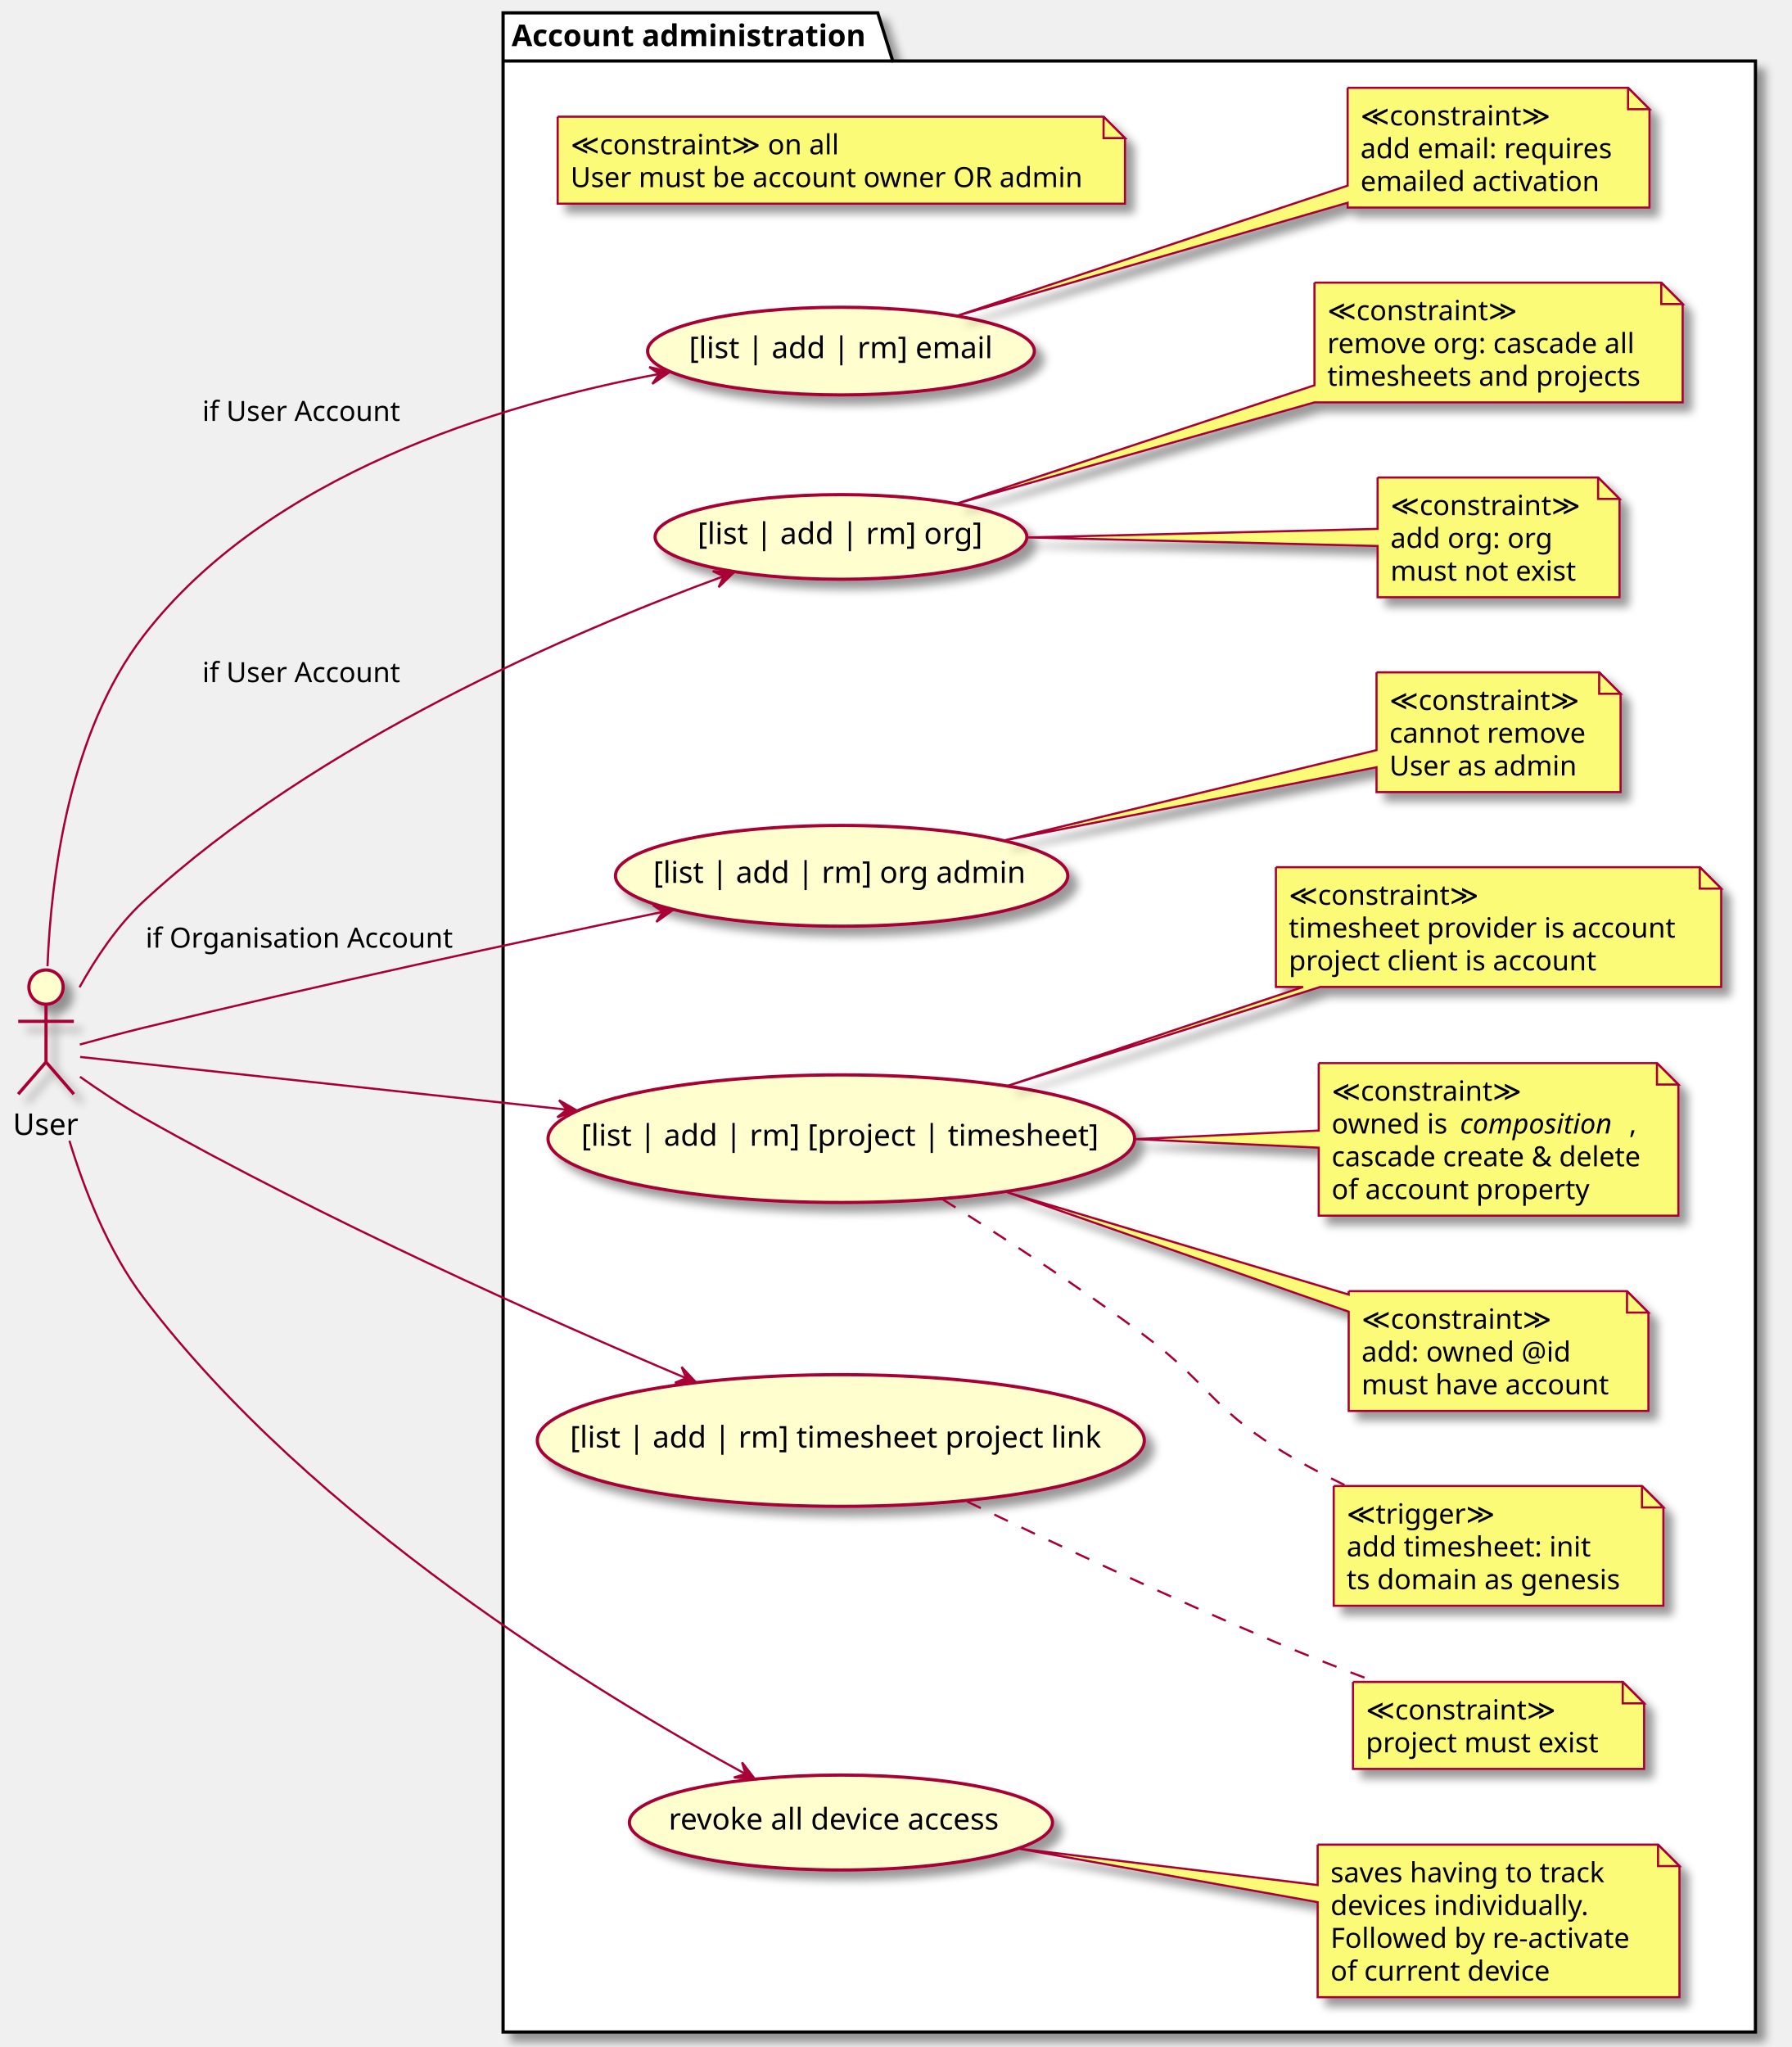
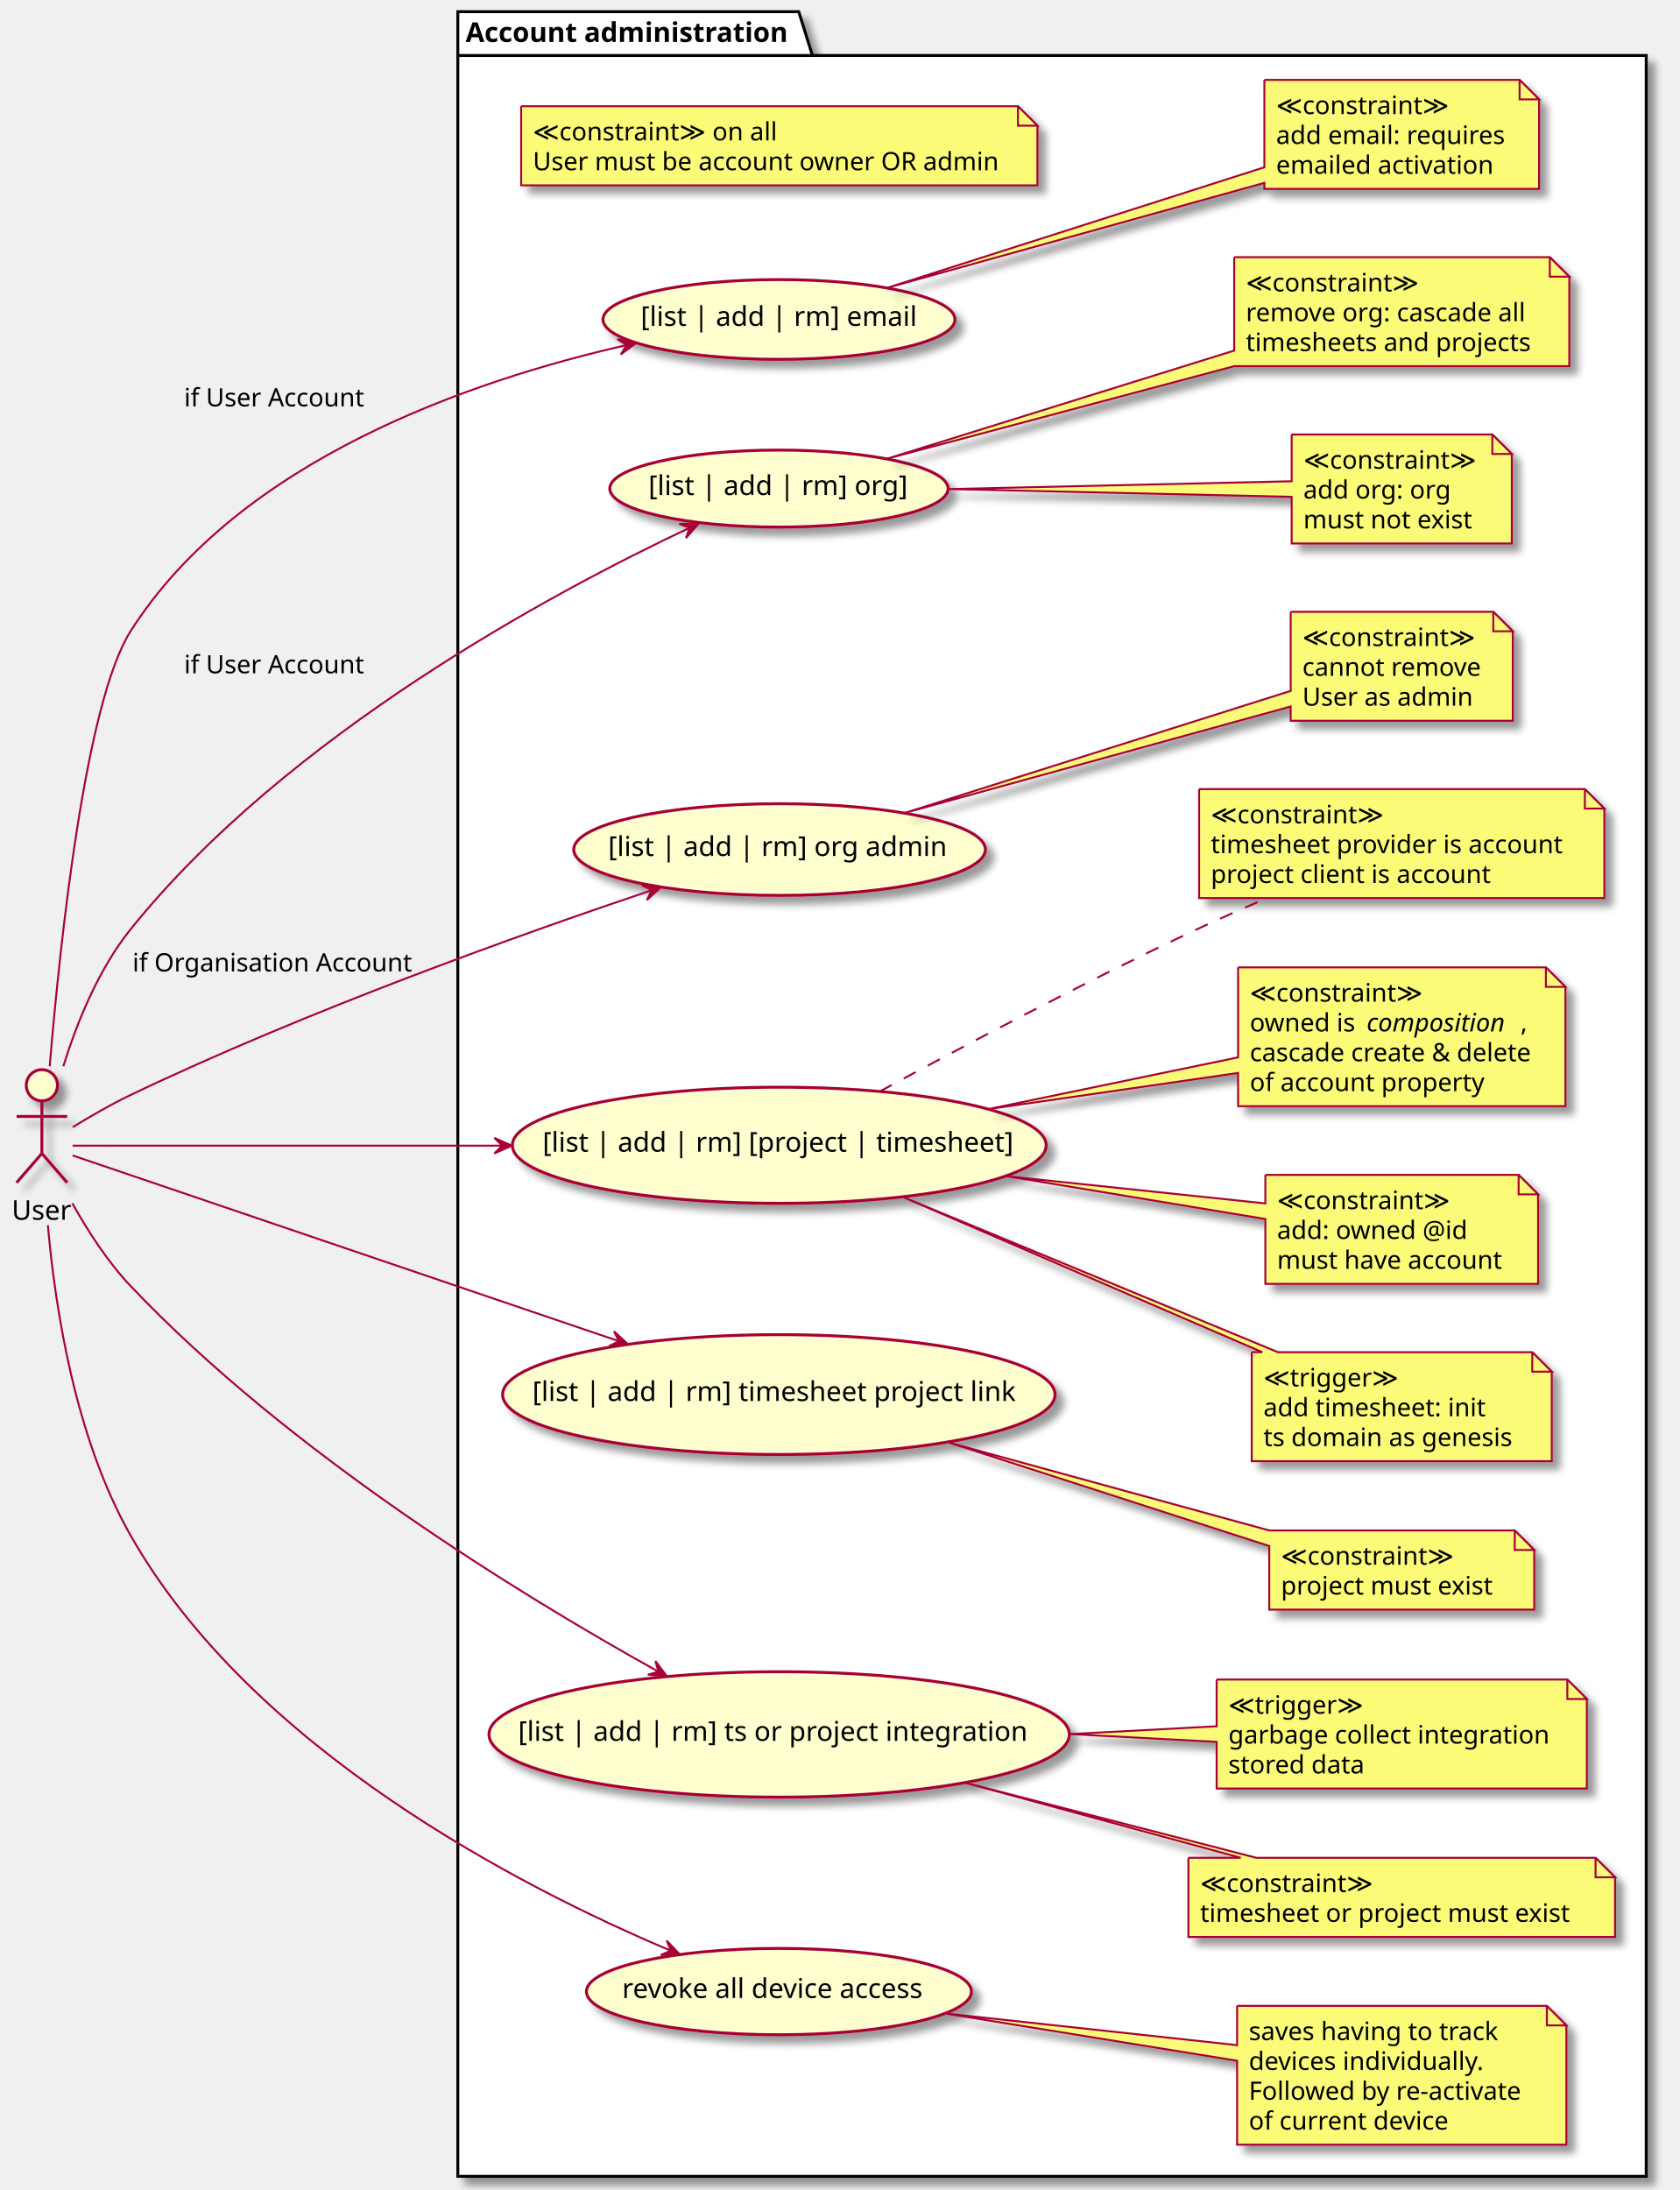
- <svg xmlns="http://www.w3.org/2000/svg" contentScriptType="application/ecmascript" contentStyleType="text/css" height="956px" preserveAspectRatio="none" style="width:837px;height:956px;background:#FFFFFF;" version="1.1" viewBox="0 0 837 956" width="837px" zoomAndPan="magnify">
+ <svg xmlns="http://www.w3.org/2000/svg" contentScriptType="application/ecmascript" contentStyleType="text/css" height="1124px" preserveAspectRatio="none" style="width:862px;height:1124px;background:#FFFFFF;" version="1.1" viewBox="0 0 862 1124" width="862px" zoomAndPan="magnify">
  <defs>
-     <filter height="300%" id="f1723guwbg14jt" width="300%" x="-1" y="-1">
+     <filter height="300%" id="f1rm34j6zo1qv2" width="300%" x="-1" y="-1">
      <feGaussianBlur result="blurOut" stdDeviation="2.0" />
      <feColorMatrix in="blurOut" result="blurOut2" type="matrix" values="0 0 0 0 0 0 0 0 0 0 0 0 0 0 0 0 0 0 .4 0" />
      <feOffset dx="4.0" dy="4.0" in="blurOut2" result="blurOut3" />
      <feBlend in="SourceGraphic" in2="blurOut3" mode="normal" />
    </filter>
  </defs>
  <g>
-     <polygon fill="#FFFFFF" filter="url(#f1723guwbg14jt)" points="235,6,410,6,417,28.488,820,28.488,820,949,235,949,235,6" style="stroke:#000000;stroke-width:1.5;" />
+     <polygon fill="#FFFFFF" filter="url(#f1rm34j6zo1qv2)" points="235,6,410,6,417,28.488,845,28.488,845,1117,235,1117,235,6" style="stroke:#000000;stroke-width:1.5;" />
    <line style="stroke:#000000;stroke-width:1.5;" x1="235" x2="417" y1="28.488" y2="28.488" />
    <text fill="#000000" font-family="sans-serif" font-size="14" font-weight="bold" lengthAdjust="spacing" textLength="169" x="239" y="21.535">Account administration</text>
-     <path d="M260.5,54.5 L260.5,95.121 L525.5,95.121 L525.5,64.5 L515.5,54.5 L260.5,54.5 " fill="#FBFB77" filter="url(#f1723guwbg14jt)" style="stroke:#A80036;stroke-width:1.0;" />
-     <path d="M515.5,54.5 L515.5,64.5 L525.5,64.5 L515.5,54.5 " fill="#FBFB77" style="stroke:#A80036;stroke-width:1.0;" />
-     <text fill="#000000" font-family="sans-serif" font-size="13" lengthAdjust="spacing" textLength="122" x="266.5" y="72.068">≪constraint≫ on all</text>
-     <text fill="#000000" font-family="sans-serif" font-size="13" lengthAdjust="spacing" textLength="244" x="266.5" y="87.379">User must be account owner OR admin</text>
-     <ellipse cx="392.839" cy="163.968" fill="#FEFECE" filter="url(#f1723guwbg14jt)" rx="90.339" ry="20.468" style="stroke:#A80036;stroke-width:1.5;" />
-     <text fill="#000000" font-family="sans-serif" font-size="14" lengthAdjust="spacing" textLength="142" x="321.839" y="167.259">[list | add | rm] email</text>
-     <path d="M629.5,41 L629.5,86.71 L447.13,147.45 L629.5,94.71 L629.5,96.932 A0,0 0 0 0 629.5,96.932 L770.5,96.932 A0,0 0 0 0 770.5,96.932 L770.5,51 L760.5,41 L629.5,41 A0,0 0 0 0 629.5,41 " fill="#FBFB77" filter="url(#f1723guwbg14jt)" style="stroke:#A80036;stroke-width:1.0;" />
-     <path d="M760.5,41 L760.5,51 L770.5,51 L760.5,41 " fill="#FBFB77" style="stroke:#A80036;stroke-width:1.0;" />
-     <text fill="#000000" font-family="sans-serif" font-size="13" lengthAdjust="spacing" textLength="83" x="635.5" y="58.568">≪constraint≫</text>
-     <text fill="#000000" font-family="sans-serif" font-size="13" lengthAdjust="spacing" textLength="120" x="635.5" y="73.879">add email: requires</text>
-     <text fill="#000000" font-family="sans-serif" font-size="13" lengthAdjust="spacing" textLength="115" x="635.5" y="89.189">emailed activation</text>
-     <ellipse cx="392.834" cy="250.767" fill="#FEFECE" filter="url(#f1723guwbg14jt)" rx="86.834" ry="19.767" style="stroke:#A80036;stroke-width:1.5;" />
-     <text fill="#000000" font-family="sans-serif" font-size="14" lengthAdjust="spacing" textLength="134" x="325.834" y="254.058">[list | add | rm] org]</text>
-     <path d="M643.5,223 L643.5,247 L480.18,251 L643.5,255 L643.5,278.932 A0,0 0 0 0 643.5,278.932 L756.5,278.932 A0,0 0 0 0 756.5,278.932 L756.5,233 L746.5,223 L643.5,223 A0,0 0 0 0 643.5,223 " fill="#FBFB77" filter="url(#f1723guwbg14jt)" style="stroke:#A80036;stroke-width:1.0;" />
-     <path d="M746.5,223 L746.5,233 L756.5,233 L746.5,223 " fill="#FBFB77" style="stroke:#A80036;stroke-width:1.0;" />
-     <text fill="#000000" font-family="sans-serif" font-size="13" lengthAdjust="spacing" textLength="83" x="649.5" y="240.568">≪constraint≫</text>
-     <text fill="#000000" font-family="sans-serif" font-size="13" lengthAdjust="spacing" textLength="77" x="649.5" y="255.879">add org: org</text>
-     <text fill="#000000" font-family="sans-serif" font-size="13" lengthAdjust="spacing" textLength="92" x="649.5" y="271.19">must not exist</text>
-     <path d="M614,132 L614,179.932 L446.78,235.25 L614,187.932 L614,187.932 A0,0 0 0 0 614,187.932 L786,187.932 A0,0 0 0 0 786,187.932 L786,142 L776,132 L614,132 A0,0 0 0 0 614,132 " fill="#FBFB77" filter="url(#f1723guwbg14jt)" style="stroke:#A80036;stroke-width:1.0;" />
-     <path d="M776,132 L776,142 L786,142 L776,132 " fill="#FBFB77" style="stroke:#A80036;stroke-width:1.0;" />
-     <text fill="#000000" font-family="sans-serif" font-size="13" lengthAdjust="spacing" textLength="83" x="620" y="149.568">≪constraint≫</text>
-     <text fill="#000000" font-family="sans-serif" font-size="13" lengthAdjust="spacing" textLength="148" x="620" y="164.879">remove org: cascade all</text>
-     <text fill="#000000" font-family="sans-serif" font-size="13" lengthAdjust="spacing" textLength="151" x="620" y="180.19">timesheets and projects</text>
-     <ellipse cx="393.141" cy="409.028" fill="#FEFECE" filter="url(#f1723guwbg14jt)" rx="105.641" ry="23.528" style="stroke:#A80036;stroke-width:1.5;" />
-     <text fill="#000000" font-family="sans-serif" font-size="14" lengthAdjust="spacing" textLength="176" x="305.141" y="412.319">[list | add | rm] org admin</text>
-     <path d="M643,314 L643,350.33 L468.61,392.61 L643,358.33 L643,369.932 A0,0 0 0 0 643,369.932 L757,369.932 A0,0 0 0 0 757,369.932 L757,324 L747,314 L643,314 A0,0 0 0 0 643,314 " fill="#FBFB77" filter="url(#f1723guwbg14jt)" style="stroke:#A80036;stroke-width:1.0;" />
-     <path d="M747,314 L747,324 L757,324 L747,314 " fill="#FBFB77" style="stroke:#A80036;stroke-width:1.0;" />
-     <text fill="#000000" font-family="sans-serif" font-size="13" lengthAdjust="spacing" textLength="83" x="649" y="331.568">≪constraint≫</text>
-     <text fill="#000000" font-family="sans-serif" font-size="13" lengthAdjust="spacing" textLength="93" x="649" y="346.879">cannot remove</text>
-     <text fill="#000000" font-family="sans-serif" font-size="13" lengthAdjust="spacing" textLength="89" x="649" y="362.19">User as admin</text>
-     <ellipse cx="392.998" cy="531.799" fill="#FEFECE" filter="url(#f1723guwbg14jt)" rx="136.998" ry="29.799" style="stroke:#A80036;stroke-width:1.5;" />
-     <text fill="#000000" font-family="sans-serif" font-size="14" lengthAdjust="spacing" textLength="243" x="271.498" y="535.091">[list | add | rm] [project | timesheet]</text>
-     <path d="M623,694 L623,749.932 L777,749.932 L777,704 L767,694 L623,694 " fill="#FBFB77" filter="url(#f1723guwbg14jt)" style="stroke:#A80036;stroke-width:1.0;" />
-     <path d="M767,694 L767,704 L777,704 L767,694 " fill="#FBFB77" style="stroke:#A80036;stroke-width:1.0;" />
-     <text fill="#000000" font-family="sans-serif" font-size="13" lengthAdjust="spacing" textLength="61" x="629" y="711.568">≪trigger≫</text>
-     <text fill="#000000" font-family="sans-serif" font-size="13" lengthAdjust="spacing" textLength="118" x="629" y="726.879">add timesheet: init</text>
-     <text fill="#000000" font-family="sans-serif" font-size="13" lengthAdjust="spacing" textLength="133" x="629" y="742.189">ts domain as genesis</text>
-     <path d="M630,603 L630,604.59 L470.57,556.85 L630,612.59 L630,658.932 A0,0 0 0 0 630,658.932 L770,658.932 A0,0 0 0 0 770,658.932 L770,613 L760,603 L630,603 A0,0 0 0 0 630,603 " fill="#FBFB77" filter="url(#f1723guwbg14jt)" style="stroke:#A80036;stroke-width:1.0;" />
-     <path d="M760,603 L760,613 L770,613 L760,603 " fill="#FBFB77" style="stroke:#A80036;stroke-width:1.0;" />
-     <text fill="#000000" font-family="sans-serif" font-size="13" lengthAdjust="spacing" textLength="83" x="636" y="620.568">≪constraint≫</text>
-     <text fill="#000000" font-family="sans-serif" font-size="13" lengthAdjust="spacing" textLength="99" x="636" y="635.879">add: owned @id</text>
-     <text fill="#000000" font-family="sans-serif" font-size="13" lengthAdjust="spacing" textLength="119" x="636" y="651.189">must have account</text>
-     <path d="M616,496.5 L616,528 L530.44,532 L616,536 L616,567.742 A0,0 0 0 0 616,567.742 L784,567.742 A0,0 0 0 0 784,567.742 L784,506.5 L774,496.5 L616,496.5 A0,0 0 0 0 616,496.5 " fill="#FBFB77" filter="url(#f1723guwbg14jt)" style="stroke:#A80036;stroke-width:1.0;" />
-     <path d="M774,496.5 L774,506.5 L784,506.5 L774,496.5 " fill="#FBFB77" style="stroke:#A80036;stroke-width:1.0;" />
-     <text fill="#000000" font-family="sans-serif" font-size="13" lengthAdjust="spacing" textLength="83" x="622" y="514.068">≪constraint≫</text>
-     <text fill="#000000" font-family="sans-serif" font-size="13" lengthAdjust="spacing" textLength="56" x="622" y="529.379">owned is</text>
-     <text fill="#000000" font-family="sans-serif" font-size="13" font-style="italic" lengthAdjust="spacing" textLength="79" x="682" y="529.379">composition</text>
-     <text fill="#000000" font-family="sans-serif" font-size="13" lengthAdjust="spacing" textLength="4" x="761" y="529.379">,</text>
-     <text fill="#000000" font-family="sans-serif" font-size="13" lengthAdjust="spacing" textLength="147" x="622" y="544.689">cascade create &amp; delete</text>
-     <text fill="#000000" font-family="sans-serif" font-size="13" lengthAdjust="spacing" textLength="124" x="622" y="560">of account property</text>
-     <path d="M596,405 L596,460.932 A0,0 0 0 0 596,460.932 L608.7,460.932 L470.57,507.15 L616.7,460.932 L804,460.932 A0,0 0 0 0 804,460.932 L804,415 L794,405 L596,405 A0,0 0 0 0 596,405 " fill="#FBFB77" filter="url(#f1723guwbg14jt)" style="stroke:#A80036;stroke-width:1.0;" />
-     <path d="M794,405 L794,415 L804,415 L794,405 " fill="#FBFB77" style="stroke:#A80036;stroke-width:1.0;" />
-     <text fill="#000000" font-family="sans-serif" font-size="13" lengthAdjust="spacing" textLength="83" x="602" y="422.568">≪constraint≫</text>
-     <text fill="#000000" font-family="sans-serif" font-size="13" lengthAdjust="spacing" textLength="187" x="602" y="437.879">timesheet provider is account</text>
-     <text fill="#000000" font-family="sans-serif" font-size="13" lengthAdjust="spacing" textLength="152" x="602" y="453.19">project client is account</text>
-     <ellipse cx="392.764" cy="672.753" fill="#FEFECE" filter="url(#f1723guwbg14jt)" rx="141.764" ry="30.753" style="stroke:#A80036;stroke-width:1.5;" />
-     <text fill="#000000" font-family="sans-serif" font-size="14" lengthAdjust="spacing" textLength="253" x="266.264" y="676.044">[list | add | rm] timesheet project link</text>
-     <path d="M632,785.5 L632,826.121 L768,826.121 L768,795.5 L758,785.5 L632,785.5 " fill="#FBFB77" filter="url(#f1723guwbg14jt)" style="stroke:#A80036;stroke-width:1.0;" />
-     <path d="M758,785.5 L758,795.5 L768,795.5 L758,785.5 " fill="#FBFB77" style="stroke:#A80036;stroke-width:1.0;" />
-     <text fill="#000000" font-family="sans-serif" font-size="13" lengthAdjust="spacing" textLength="83" x="638" y="803.068">≪constraint≫</text>
-     <text fill="#000000" font-family="sans-serif" font-size="13" lengthAdjust="spacing" textLength="115" x="638" y="818.379">project must exist</text>
-     <ellipse cx="392.82" cy="851.164" fill="#FEFECE" filter="url(#f1723guwbg14jt)" rx="98.82" ry="22.164" style="stroke:#A80036;stroke-width:1.5;" />
-     <text fill="#000000" font-family="sans-serif" font-size="14" lengthAdjust="spacing" textLength="161" x="312.32" y="854.455">revoke all device access</text>
-     <path d="M615.5,861.5 L615.5,880.37 L475.33,863.27 L615.5,888.37 L615.5,932.742 A0,0 0 0 0 615.5,932.742 L784.5,932.742 A0,0 0 0 0 784.5,932.742 L784.5,871.5 L774.5,861.5 L615.5,861.5 A0,0 0 0 0 615.5,861.5 " fill="#FBFB77" filter="url(#f1723guwbg14jt)" style="stroke:#A80036;stroke-width:1.0;" />
-     <path d="M774.5,861.5 L774.5,871.5 L784.5,871.5 L774.5,861.5 " fill="#FBFB77" style="stroke:#A80036;stroke-width:1.0;" />
-     <text fill="#000000" font-family="sans-serif" font-size="13" lengthAdjust="spacing" textLength="134" x="621.5" y="879.068">saves having to track</text>
-     <text fill="#000000" font-family="sans-serif" font-size="13" lengthAdjust="spacing" textLength="128" x="621.5" y="894.379">devices individually.</text>
-     <text fill="#000000" font-family="sans-serif" font-size="13" lengthAdjust="spacing" textLength="148" x="621.5" y="909.689">Followed by re-activate</text>
-     <text fill="#000000" font-family="sans-serif" font-size="13" lengthAdjust="spacing" textLength="106" x="621.5" y="925">of current device</text>
-     <ellipse cx="21.5" cy="461" fill="#FEFECE" filter="url(#f1723guwbg14jt)" rx="8" ry="8" style="stroke:#A80036;stroke-width:1.5;" />
-     <path d="M21.5,469 L21.5,496 M8.5,477 L34.5,477 M21.5,496 L8.5,511 M21.5,496 L34.5,511 " fill="none" filter="url(#f1723guwbg14jt)" style="stroke:#A80036;stroke-width:1.5;" />
-     <text fill="#000000" font-family="sans-serif" font-size="14" lengthAdjust="spacing" textLength="31" x="6" y="530.035">User</text>
-     <path d="M22.19,451.25 C23.88,408.65 32.48,341.86 67,297 C124.84,221.83 232.42,188.9 307.91,174.64 " fill="none" id="User-to-userAdminEmail" style="stroke:#A80036;stroke-width:1.0;" />
-     <polygon fill="#A80036" points="312.84,173.73,303.267,171.417,307.922,174.631,304.708,179.286,312.84,173.73" style="stroke:#A80036;stroke-width:1.0;" />
-     <text fill="#000000" font-family="sans-serif" font-size="13" lengthAdjust="spacing" textLength="97" x="94.5" y="196.568">if User Account</text>
-     <path d="M37.15,461.09 C44.67,447.57 54.83,432.26 67,421 C148.14,345.95 268.67,294.51 337.87,269.18 " fill="none" id="User-to-userAdminOrg" style="stroke:#A80036;stroke-width:1.0;" />
-     <polygon fill="#A80036" points="342.76,267.4,332.934,266.726,338.063,269.113,335.675,274.242,342.76,267.4" style="stroke:#A80036;stroke-width:1.0;" />
-     <text fill="#000000" font-family="sans-serif" font-size="13" lengthAdjust="spacing" textLength="97" x="94.5" y="318.568">if User Account</text>
-     <path d="M37.29,487.82 C45.92,485.43 57.05,482.43 67,480 C149.16,459.96 243.67,439.61 309.51,425.87 " fill="none" id="User-to-orgAdmin" style="stroke:#A80036;stroke-width:1.0;" />
-     <polygon fill="#A80036" points="314.6,424.81,304.975,422.723,309.704,425.826,306.601,430.556,314.6,424.81" style="stroke:#A80036;stroke-width:1.0;" />
-     <text fill="#000000" font-family="sans-serif" font-size="13" lengthAdjust="spacing" textLength="150" x="68" y="442.568">if Organisation Account</text>
-     <path d="M37.44,493.62 C75.5,497.74 179.12,508.96 264.58,518.21 " fill="none" id="User-to-ownedAdmin" style="stroke:#A80036;stroke-width:1.0;" />
-     <polygon fill="#A80036" points="269.67,518.76,261.143,513.831,264.698,518.231,260.298,521.786,269.67,518.76" style="stroke:#A80036;stroke-width:1.0;" />
-     <path d="M440.41,560.18 C468.41,577.7 504.45,601.16 535,624 C563.53,645.33 565.87,656.99 596,676 C606.27,682.48 617.6,688.52 628.89,693.95 " fill="none" id="ownedAdmin-GMN25" style="stroke:#A80036;stroke-width:1.0;stroke-dasharray:7.0,7.0;" />
-     <path d="M37.36,502.89 C45.84,508.87 56.78,516.23 67,522 C151.38,569.65 253.4,615.22 320.35,643.59 " fill="none" id="User-to-[list | add | rm] timesheet project link" style="stroke:#A80036;stroke-width:1.0;" />
-     <polygon fill="#A80036" points="325.11,645.61,318.394,638.406,320.509,643.653,315.262,645.767,325.11,645.61" style="stroke:#A80036;stroke-width:1.0;" />
-     <path d="M451.83,701.29 C491.95,720.58 546.81,746.27 596,767 C610.98,773.31 627.36,779.73 642.57,785.49 " fill="none" id="[list | add | rm] timesheet project link-GMN39" style="stroke:#A80036;stroke-width:1.0;stroke-dasharray:7.0,7.0;" />
-     <path d="M32.43,532.74 C39.45,555.83 50.57,584.33 67,606 C145.62,709.74 279.37,791.04 348.2,828.48 " fill="none" id="User-to-revoke all device access" style="stroke:#A80036;stroke-width:1.0;" />
-     <polygon fill="#A80036" points="352.64,830.88,346.635,823.074,348.245,828.497,342.822,830.106,352.64,830.88" style="stroke:#A80036;stroke-width:1.0;" />
+     <path d="M267.5,54.5 L267.5,95.121 L532.5,95.121 L532.5,64.5 L522.5,54.5 L267.5,54.5 " fill="#FBFB77" filter="url(#f1rm34j6zo1qv2)" style="stroke:#A80036;stroke-width:1.0;" />
+     <path d="M522.5,54.5 L522.5,64.5 L532.5,64.5 L522.5,54.5 " fill="#FBFB77" style="stroke:#A80036;stroke-width:1.0;" />
+     <text fill="#000000" font-family="sans-serif" font-size="13" lengthAdjust="spacing" textLength="122" x="273.5" y="72.068">≪constraint≫ on all</text>
+     <text fill="#000000" font-family="sans-serif" font-size="13" lengthAdjust="spacing" textLength="244" x="273.5" y="87.379">User must be account owner OR admin</text>
+     <ellipse cx="399.839" cy="163.968" fill="#FEFECE" filter="url(#f1rm34j6zo1qv2)" rx="90.339" ry="20.468" style="stroke:#A80036;stroke-width:1.5;" />
+     <text fill="#000000" font-family="sans-serif" font-size="14" lengthAdjust="spacing" textLength="142" x="328.839" y="167.259">[list | add | rm] email</text>
+     <path d="M649,41 L649,85.85 L455.58,147.67 L649,93.85 L649,96.932 A0,0 0 0 0 649,96.932 L790,96.932 A0,0 0 0 0 790,96.932 L790,51 L780,41 L649,41 A0,0 0 0 0 649,41 " fill="#FBFB77" filter="url(#f1rm34j6zo1qv2)" style="stroke:#A80036;stroke-width:1.0;" />
+     <path d="M780,41 L780,51 L790,51 L780,41 " fill="#FBFB77" style="stroke:#A80036;stroke-width:1.0;" />
+     <text fill="#000000" font-family="sans-serif" font-size="13" lengthAdjust="spacing" textLength="83" x="655" y="58.568">≪constraint≫</text>
+     <text fill="#000000" font-family="sans-serif" font-size="13" lengthAdjust="spacing" textLength="120" x="655" y="73.879">add email: requires</text>
+     <text fill="#000000" font-family="sans-serif" font-size="13" lengthAdjust="spacing" textLength="115" x="655" y="89.189">emailed activation</text>
+     <ellipse cx="399.834" cy="250.767" fill="#FEFECE" filter="url(#f1rm34j6zo1qv2)" rx="86.834" ry="19.767" style="stroke:#A80036;stroke-width:1.5;" />
+     <text fill="#000000" font-family="sans-serif" font-size="14" lengthAdjust="spacing" textLength="134" x="332.834" y="254.058">[list | add | rm] org]</text>
+     <path d="M663,223 L663,247 L487.34,251 L663,255 L663,278.932 A0,0 0 0 0 663,278.932 L776,278.932 A0,0 0 0 0 776,278.932 L776,233 L766,223 L663,223 A0,0 0 0 0 663,223 " fill="#FBFB77" filter="url(#f1rm34j6zo1qv2)" style="stroke:#A80036;stroke-width:1.0;" />
+     <path d="M766,223 L766,233 L776,233 L766,223 " fill="#FBFB77" style="stroke:#A80036;stroke-width:1.0;" />
+     <text fill="#000000" font-family="sans-serif" font-size="13" lengthAdjust="spacing" textLength="83" x="669" y="240.568">≪constraint≫</text>
+     <text fill="#000000" font-family="sans-serif" font-size="13" lengthAdjust="spacing" textLength="77" x="669" y="255.879">add org: org</text>
+     <text fill="#000000" font-family="sans-serif" font-size="13" lengthAdjust="spacing" textLength="92" x="669" y="271.19">must not exist</text>
+     <path d="M633.5,132 L633.5,179.932 L455.22,235.46 L633.5,187.932 L633.5,187.932 A0,0 0 0 0 633.5,187.932 L805.5,187.932 A0,0 0 0 0 805.5,187.932 L805.5,142 L795.5,132 L633.5,132 A0,0 0 0 0 633.5,132 " fill="#FBFB77" filter="url(#f1rm34j6zo1qv2)" style="stroke:#A80036;stroke-width:1.0;" />
+     <path d="M795.5,132 L795.5,142 L805.5,142 L795.5,132 " fill="#FBFB77" style="stroke:#A80036;stroke-width:1.0;" />
+     <text fill="#000000" font-family="sans-serif" font-size="13" lengthAdjust="spacing" textLength="83" x="639.5" y="149.568">≪constraint≫</text>
+     <text fill="#000000" font-family="sans-serif" font-size="13" lengthAdjust="spacing" textLength="148" x="639.5" y="164.879">remove org: cascade all</text>
+     <text fill="#000000" font-family="sans-serif" font-size="13" lengthAdjust="spacing" textLength="151" x="639.5" y="180.19">timesheets and projects</text>
+     <ellipse cx="400.141" cy="436.028" fill="#FEFECE" filter="url(#f1rm34j6zo1qv2)" rx="105.641" ry="23.528" style="stroke:#A80036;stroke-width:1.5;" />
+     <text fill="#000000" font-family="sans-serif" font-size="14" lengthAdjust="spacing" textLength="176" x="312.141" y="439.319">[list | add | rm] org admin</text>
+     <path d="M662.5,314 L662.5,354.6 L464.11,417.32 L662.5,362.6 L662.5,369.932 A0,0 0 0 0 662.5,369.932 L776.5,369.932 A0,0 0 0 0 776.5,369.932 L776.5,324 L766.5,314 L662.5,314 A0,0 0 0 0 662.5,314 " fill="#FBFB77" filter="url(#f1rm34j6zo1qv2)" style="stroke:#A80036;stroke-width:1.0;" />
+     <path d="M766.5,314 L766.5,324 L776.5,324 L766.5,314 " fill="#FBFB77" style="stroke:#A80036;stroke-width:1.0;" />
+     <text fill="#000000" font-family="sans-serif" font-size="13" lengthAdjust="spacing" textLength="83" x="668.5" y="331.568">≪constraint≫</text>
+     <text fill="#000000" font-family="sans-serif" font-size="13" lengthAdjust="spacing" textLength="93" x="668.5" y="346.879">cannot remove</text>
+     <text fill="#000000" font-family="sans-serif" font-size="13" lengthAdjust="spacing" textLength="89" x="668.5" y="362.19">User as admin</text>
+     <ellipse cx="399.998" cy="587.799" fill="#FEFECE" filter="url(#f1rm34j6zo1qv2)" rx="136.998" ry="29.799" style="stroke:#A80036;stroke-width:1.5;" />
+     <text fill="#000000" font-family="sans-serif" font-size="14" lengthAdjust="spacing" textLength="243" x="278.498" y="591.091">[list | add | rm] [project | timesheet]</text>
+     <path d="M642.5,694 L642.5,749.932 A0,0 0 0 0 642.5,749.932 L796.5,749.932 A0,0 0 0 0 796.5,749.932 L796.5,704 L786.5,694 L655.95,694 L464.11,614.63 L647.95,694 L642.5,694 A0,0 0 0 0 642.5,694 " fill="#FBFB77" filter="url(#f1rm34j6zo1qv2)" style="stroke:#A80036;stroke-width:1.0;" />
+     <path d="M786.5,694 L786.5,704 L796.5,704 L786.5,694 " fill="#FBFB77" style="stroke:#A80036;stroke-width:1.0;" />
+     <text fill="#000000" font-family="sans-serif" font-size="13" lengthAdjust="spacing" textLength="61" x="648.5" y="711.568">≪trigger≫</text>
+     <text fill="#000000" font-family="sans-serif" font-size="13" lengthAdjust="spacing" textLength="118" x="648.5" y="726.879">add timesheet: init</text>
+     <text fill="#000000" font-family="sans-serif" font-size="13" lengthAdjust="spacing" textLength="133" x="648.5" y="742.189">ts domain as genesis</text>
+     <path d="M649.5,603 L649.5,617.65 L516.97,603.71 L649.5,625.65 L649.5,658.932 A0,0 0 0 0 649.5,658.932 L789.5,658.932 A0,0 0 0 0 789.5,658.932 L789.5,613 L779.5,603 L649.5,603 A0,0 0 0 0 649.5,603 " fill="#FBFB77" filter="url(#f1rm34j6zo1qv2)" style="stroke:#A80036;stroke-width:1.0;" />
+     <path d="M779.5,603 L779.5,613 L789.5,613 L779.5,603 " fill="#FBFB77" style="stroke:#A80036;stroke-width:1.0;" />
+     <text fill="#000000" font-family="sans-serif" font-size="13" lengthAdjust="spacing" textLength="83" x="655.5" y="620.568">≪constraint≫</text>
+     <text fill="#000000" font-family="sans-serif" font-size="13" lengthAdjust="spacing" textLength="99" x="655.5" y="635.879">add: owned @id</text>
+     <text fill="#000000" font-family="sans-serif" font-size="13" lengthAdjust="spacing" textLength="119" x="655.5" y="651.189">must have account</text>
+     <path d="M635.5,496.5 L635.5,542.68 L507.16,569.27 L635.5,550.68 L635.5,567.742 A0,0 0 0 0 635.5,567.742 L803.5,567.742 A0,0 0 0 0 803.5,567.742 L803.5,506.5 L793.5,496.5 L635.5,496.5 A0,0 0 0 0 635.5,496.5 " fill="#FBFB77" filter="url(#f1rm34j6zo1qv2)" style="stroke:#A80036;stroke-width:1.0;" />
+     <path d="M793.5,496.5 L793.5,506.5 L803.5,506.5 L793.5,496.5 " fill="#FBFB77" style="stroke:#A80036;stroke-width:1.0;" />
+     <text fill="#000000" font-family="sans-serif" font-size="13" lengthAdjust="spacing" textLength="83" x="641.5" y="514.068">≪constraint≫</text>
+     <text fill="#000000" font-family="sans-serif" font-size="13" lengthAdjust="spacing" textLength="56" x="641.5" y="529.379">owned is</text>
+     <text fill="#000000" font-family="sans-serif" font-size="13" font-style="italic" lengthAdjust="spacing" textLength="79" x="701.5" y="529.379">composition</text>
+     <text fill="#000000" font-family="sans-serif" font-size="13" lengthAdjust="spacing" textLength="4" x="780.5" y="529.379">,</text>
+     <text fill="#000000" font-family="sans-serif" font-size="13" lengthAdjust="spacing" textLength="147" x="641.5" y="544.689">cascade create &amp; delete</text>
+     <text fill="#000000" font-family="sans-serif" font-size="13" lengthAdjust="spacing" textLength="124" x="641.5" y="560">of account property</text>
+     <path d="M615.5,405 L615.5,460.932 L823.5,460.932 L823.5,415 L813.5,405 L615.5,405 " fill="#FBFB77" filter="url(#f1rm34j6zo1qv2)" style="stroke:#A80036;stroke-width:1.0;" />
+     <path d="M813.5,405 L813.5,415 L823.5,415 L813.5,405 " fill="#FBFB77" style="stroke:#A80036;stroke-width:1.0;" />
+     <text fill="#000000" font-family="sans-serif" font-size="13" lengthAdjust="spacing" textLength="83" x="621.5" y="422.568">≪constraint≫</text>
+     <text fill="#000000" font-family="sans-serif" font-size="13" lengthAdjust="spacing" textLength="187" x="621.5" y="437.879">timesheet provider is account</text>
+     <text fill="#000000" font-family="sans-serif" font-size="13" lengthAdjust="spacing" textLength="152" x="621.5" y="453.19">project client is account</text>
+     <ellipse cx="399.764" cy="715.753" fill="#FEFECE" filter="url(#f1rm34j6zo1qv2)" rx="141.764" ry="30.753" style="stroke:#A80036;stroke-width:1.5;" />
+     <text fill="#000000" font-family="sans-serif" font-size="14" lengthAdjust="spacing" textLength="253" x="273.264" y="719.044">[list | add | rm] timesheet project link</text>
+     <path d="M651.5,785.5 L651.5,785.5 L487.34,740.47 L651.5,793.5 L651.5,826.121 A0,0 0 0 0 651.5,826.121 L787.5,826.121 A0,0 0 0 0 787.5,826.121 L787.5,795.5 L777.5,785.5 L651.5,785.5 A0,0 0 0 0 651.5,785.5 " fill="#FBFB77" filter="url(#f1rm34j6zo1qv2)" style="stroke:#A80036;stroke-width:1.0;" />
+     <path d="M777.5,785.5 L777.5,795.5 L787.5,795.5 L777.5,785.5 " fill="#FBFB77" style="stroke:#A80036;stroke-width:1.0;" />
+     <text fill="#000000" font-family="sans-serif" font-size="13" lengthAdjust="spacing" textLength="83" x="657.5" y="803.068">≪constraint≫</text>
+     <text fill="#000000" font-family="sans-serif" font-size="13" lengthAdjust="spacing" textLength="115" x="657.5" y="818.379">project must exist</text>
+     <ellipse cx="399.942" cy="890.188" fill="#FEFECE" filter="url(#f1rm34j6zo1qv2)" rx="148.942" ry="32.188" style="stroke:#A80036;stroke-width:1.5;" />
+     <text fill="#000000" font-family="sans-serif" font-size="14" lengthAdjust="spacing" textLength="268" x="265.942" y="893.48">[list | add | rm] ts or project integration</text>
+     <path d="M610,953.5 L610,994.121 A0,0 0 0 0 610,994.121 L829,994.121 A0,0 0 0 0 829,994.121 L829,963.5 L819,953.5 L644.86,953.5 L494.54,914.75 L636.86,953.5 L610,953.5 A0,0 0 0 0 610,953.5 " fill="#FBFB77" filter="url(#f1rm34j6zo1qv2)" style="stroke:#A80036;stroke-width:1.0;" />
+     <path d="M819,953.5 L819,963.5 L829,963.5 L819,953.5 " fill="#FBFB77" style="stroke:#A80036;stroke-width:1.0;" />
+     <text fill="#000000" font-family="sans-serif" font-size="13" lengthAdjust="spacing" textLength="83" x="616" y="971.068">≪constraint≫</text>
+     <text fill="#000000" font-family="sans-serif" font-size="13" lengthAdjust="spacing" textLength="198" x="616" y="986.379">timesheet or project must exist</text>
+     <path d="M624.5,862 L624.5,886 L549.06,890 L624.5,894 L624.5,917.932 A0,0 0 0 0 624.5,917.932 L814.5,917.932 A0,0 0 0 0 814.5,917.932 L814.5,872 L804.5,862 L624.5,862 A0,0 0 0 0 624.5,862 " fill="#FBFB77" filter="url(#f1rm34j6zo1qv2)" style="stroke:#A80036;stroke-width:1.0;" />
+     <path d="M804.5,862 L804.5,872 L814.5,872 L804.5,862 " fill="#FBFB77" style="stroke:#A80036;stroke-width:1.0;" />
+     <text fill="#000000" font-family="sans-serif" font-size="13" lengthAdjust="spacing" textLength="61" x="630.5" y="879.568">≪trigger≫</text>
+     <text fill="#000000" font-family="sans-serif" font-size="13" lengthAdjust="spacing" textLength="169" x="630.5" y="894.879">garbage collect integration</text>
+     <text fill="#000000" font-family="sans-serif" font-size="13" lengthAdjust="spacing" textLength="71" x="630.5" y="910.189">stored data</text>
+     <ellipse cx="399.82" cy="1022.164" fill="#FEFECE" filter="url(#f1rm34j6zo1qv2)" rx="98.82" ry="22.164" style="stroke:#A80036;stroke-width:1.5;" />
+     <text fill="#000000" font-family="sans-serif" font-size="14" lengthAdjust="spacing" textLength="161" x="319.32" y="1025.455">revoke all device access</text>
+     <path d="M635,1029.5 L635,1049.66 L484.83,1033.35 L635,1057.66 L635,1100.742 A0,0 0 0 0 635,1100.742 L804,1100.742 A0,0 0 0 0 804,1100.742 L804,1039.5 L794,1029.5 L635,1029.5 A0,0 0 0 0 635,1029.5 " fill="#FBFB77" filter="url(#f1rm34j6zo1qv2)" style="stroke:#A80036;stroke-width:1.0;" />
+     <path d="M794,1029.5 L794,1039.5 L804,1039.5 L794,1029.5 " fill="#FBFB77" style="stroke:#A80036;stroke-width:1.0;" />
+     <text fill="#000000" font-family="sans-serif" font-size="13" lengthAdjust="spacing" textLength="134" x="641" y="1047.068">saves having to track</text>
+     <text fill="#000000" font-family="sans-serif" font-size="13" lengthAdjust="spacing" textLength="128" x="641" y="1062.379">devices individually.</text>
+     <text fill="#000000" font-family="sans-serif" font-size="13" lengthAdjust="spacing" textLength="148" x="641" y="1077.689">Followed by re-activate</text>
+     <text fill="#000000" font-family="sans-serif" font-size="13" lengthAdjust="spacing" textLength="106" x="641" y="1093">of current device</text>
+     <ellipse cx="21.5" cy="557" fill="#FEFECE" filter="url(#f1rm34j6zo1qv2)" rx="8" ry="8" style="stroke:#A80036;stroke-width:1.5;" />
+     <path d="M21.5,565 L21.5,592 M8.5,573 L34.5,573 M21.5,592 L8.5,607 M21.5,592 L34.5,607 " fill="none" filter="url(#f1rm34j6zo1qv2)" style="stroke:#A80036;stroke-width:1.5;" />
+     <text fill="#000000" font-family="sans-serif" font-size="14" lengthAdjust="spacing" textLength="31" x="6" y="626.035">User</text>
+     <path d="M25.51,547.24 C30.91,482.66 43.9,360.4 67,324 C122.87,235.99 242.1,195.2 321.41,177.17 " fill="none" id="User-to-userAdminEmail" style="stroke:#A80036;stroke-width:1.0;" />
+     <polygon fill="#A80036" points="326.57,176.02,316.915,174.074,321.69,177.108,318.656,181.882,326.57,176.02" style="stroke:#A80036;stroke-width:1.0;" />
+     <text fill="#000000" font-family="sans-serif" font-size="13" lengthAdjust="spacing" textLength="97" x="94.5" y="208.568">if User Account</text>
+     <path d="M32.51,547.24 C39.48,524.81 50.54,497.47 67,477 C147.38,377.04 283.67,304.04 354.02,270.87 " fill="none" id="User-to-userAdminOrg" style="stroke:#A80036;stroke-width:1.0;" />
+     <polygon fill="#A80036" points="358.56,268.74,348.713,268.923,354.029,270.855,352.097,276.172,358.56,268.74" style="stroke:#A80036;stroke-width:1.0;" />
+     <text fill="#000000" font-family="sans-serif" font-size="13" lengthAdjust="spacing" textLength="97" x="94.5" y="345.568">if User Account</text>
+     <path d="M37.4,578.46 C45.89,573.24 56.83,566.86 67,562 C157.31,518.85 266.6,479.75 334.48,456.92 " fill="none" id="User-to-orgAdmin" style="stroke:#A80036;stroke-width:1.0;" />
+     <polygon fill="#A80036" points="339.29,455.31,329.486,454.37,334.548,456.895,332.023,461.957,339.29,455.31" style="stroke:#A80036;stroke-width:1.0;" />
+     <text fill="#000000" font-family="sans-serif" font-size="13" lengthAdjust="spacing" textLength="150" x="68" y="498.568">if Organisation Account</text>
+     <path d="M37.26,588 C73.98,588 172.64,588 257.67,588 " fill="none" id="User-to-ownedAdmin" style="stroke:#A80036;stroke-width:1.0;" />
+     <polygon fill="#A80036" points="262.73,588,253.73,584,257.73,588,253.73,592,262.73,588" style="stroke:#A80036;stroke-width:1.0;" />
+     <path d="M451.54,560.2 C493.52,537.46 555.04,504.93 610,479 C622.86,472.93 636.73,466.77 650.12,461.01 " fill="none" id="ownedAdmin-GMN34" style="stroke:#A80036;stroke-width:1.0;stroke-dasharray:7.0,7.0;" />
+     <path d="M37.26,593.02 C83.14,608.62 225.69,657.08 317.54,688.31 " fill="none" id="User-to-[list | add | rm] timesheet project link" style="stroke:#A80036;stroke-width:1.0;" />
+     <polygon fill="#A80036" points="322.42,689.97,315.177,683.296,317.684,688.367,312.613,690.874,322.42,689.97" style="stroke:#A80036;stroke-width:1.0;" />
+     <path d="M37.14,617.6 C44.85,631.42 55.16,647.53 67,660 C148.36,745.72 266.5,818.27 337.72,857.83 " fill="none" id="User-to-integrations" style="stroke:#A80036;stroke-width:1.0;" />
+     <polygon fill="#A80036" points="342.35,860.39,336.414,852.531,337.976,857.968,332.539,859.529,342.35,860.39" style="stroke:#A80036;stroke-width:1.0;" />
+     <path d="M24.58,628.83 C28.28,671.11 38.54,737.9 67,788 C129.37,897.79 266.93,968.48 343.97,1001.05 " fill="none" id="User-to-revoke all device access" style="stroke:#A80036;stroke-width:1.0;" />
+     <polygon fill="#A80036" points="348.96,1003.14,342.199,995.979,344.347,1001.212,339.114,1003.36,348.96,1003.14" style="stroke:#A80036;stroke-width:1.0;" />
  </g>
</svg>
